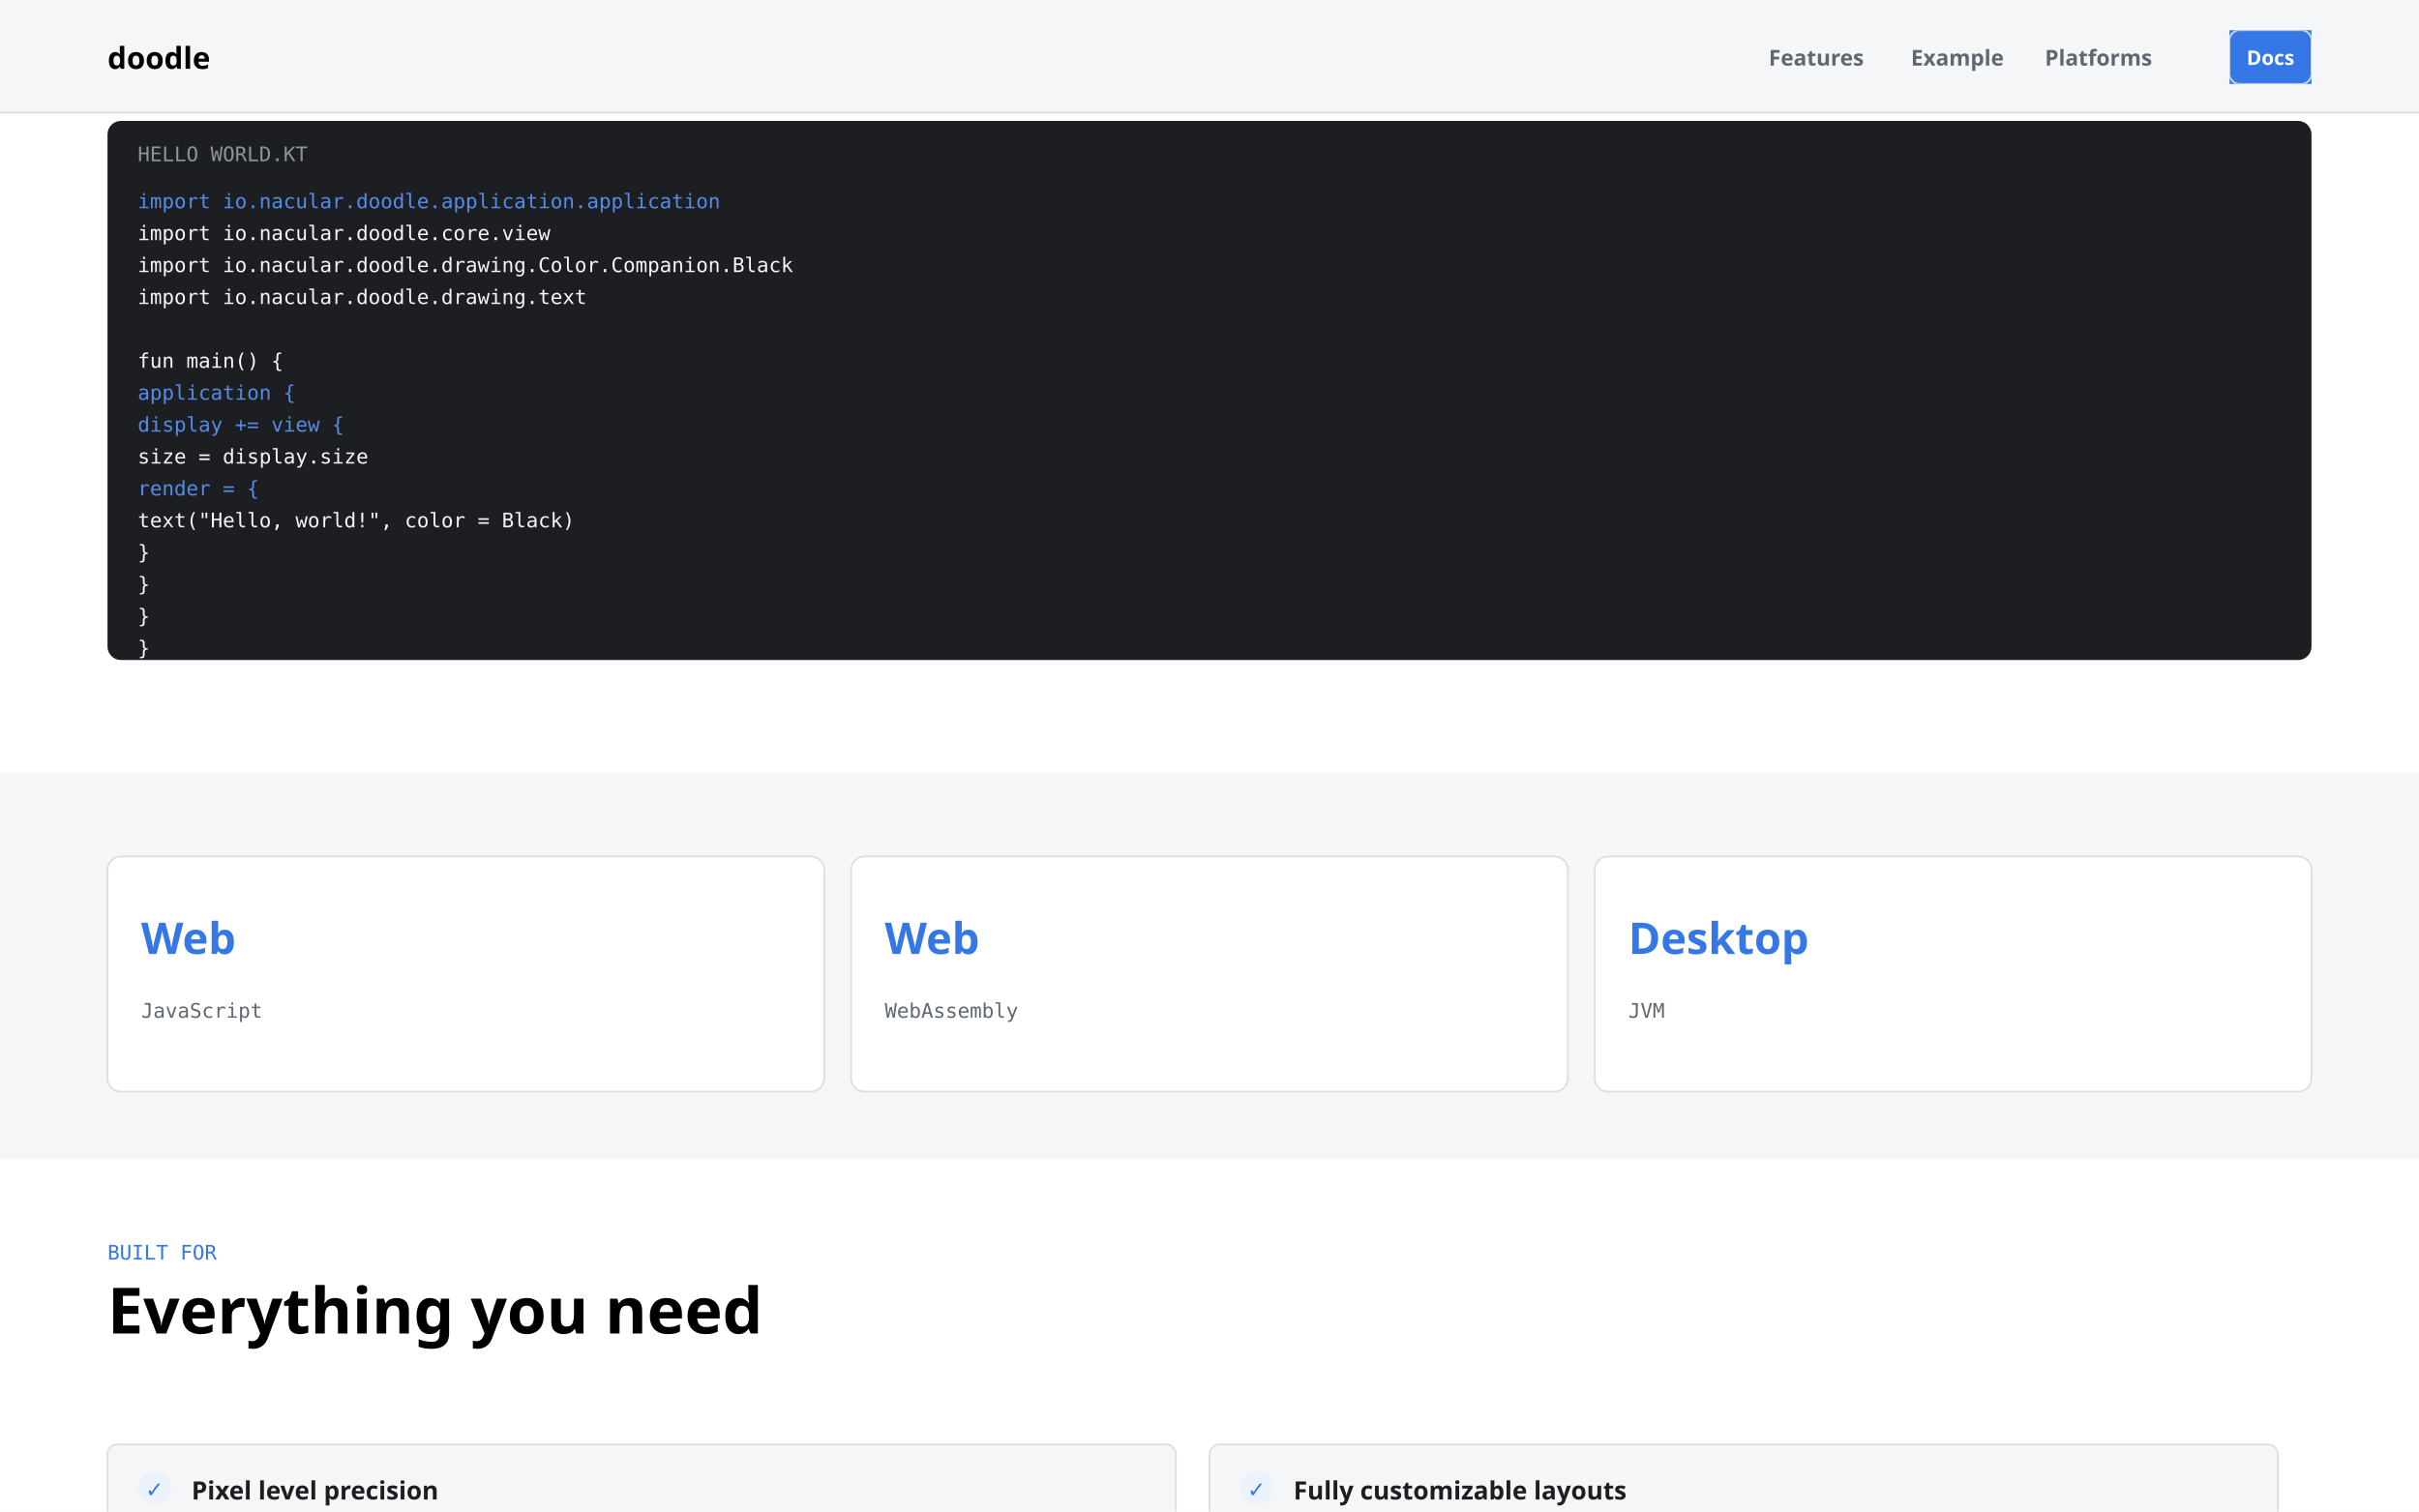
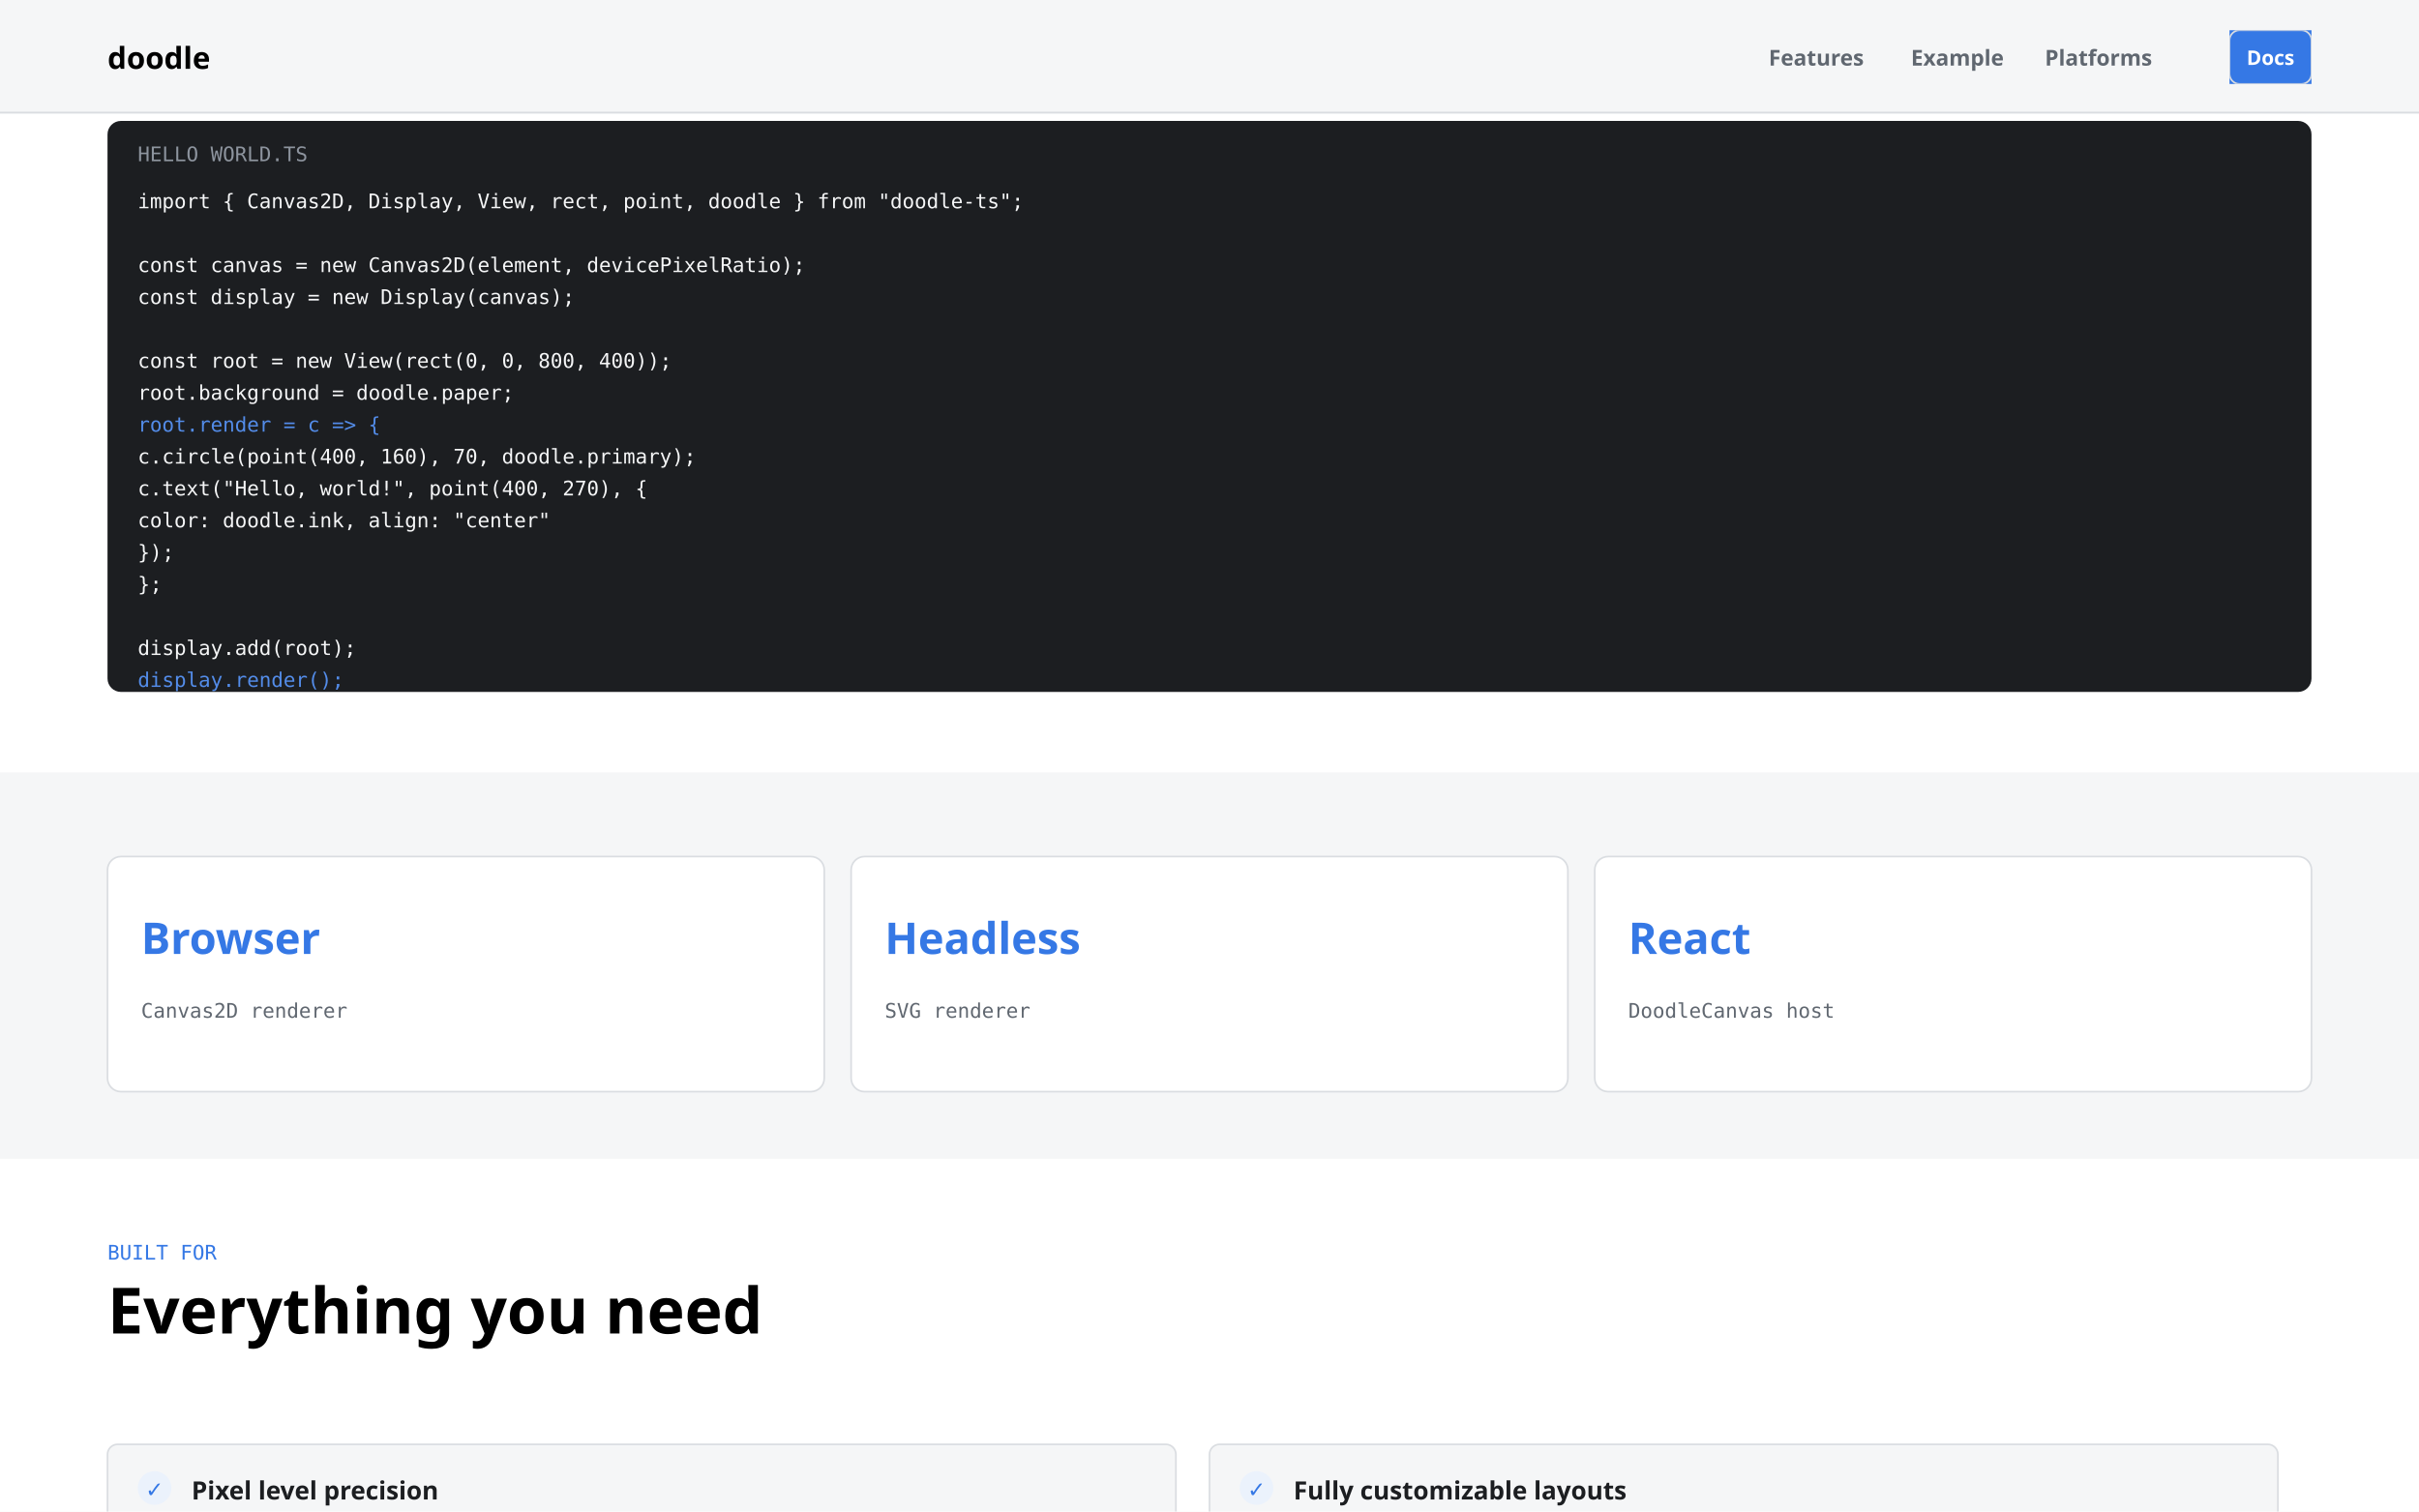
<svg xmlns="http://www.w3.org/2000/svg" width="1440" height="900" viewBox="0 0 1440 900">
  <defs>
    <clipPath id="clip-1">
      <rect x="0" y="0" width="1440" height="900" />
    </clipPath>
    <linearGradient id="grad-2" gradientUnits="userSpaceOnUse" x1="0" y1="0" x2="1440" y2="560">
      <stop offset="0" stop-color="rgba(53, 120, 229, 1)" />
      <stop offset="1" stop-color="rgba(45, 102, 195, 1)" />
    </linearGradient>
    <clipPath id="clip-3">
-       <rect x="64" y="-480" width="149.6" height="46" />
+       <rect x="64" y="-410" width="149.6" height="46" />
    </clipPath>
    <clipPath id="clip-4">
      <rect x="636.8" y="1238" width="166.4" height="46" />
    </clipPath>
    <clipPath id="clip-5">
      <rect x="1327.2" y="18" width="48.8" height="32" />
    </clipPath>
  </defs>
  <g transform="matrix(1 0 0 1 0 0)" opacity="1">
    <rect x="0" y="0" width="1440" height="900" fill="rgba(245, 246, 247, 1)" />
  </g>
  <g clip-path="url(#clip-1)">
    <g transform="matrix(1 0 0 1 0 -900)" opacity="1">
      <rect x="0" y="0" width="1440" height="560" fill="url(#grad-2)" />
    </g>
    <g transform="matrix(1 0 0 1 0 -900)" opacity="1">
      <ellipse cx="1065.6" cy="270" rx="120" ry="66" transform="rotate(0 1065.6 270)" fill="none" stroke="rgba(255, 255, 255, 0.28)" stroke-width="1.2" />
    </g>
    <g transform="matrix(1 0 0 1 0 -900)" opacity="1">
      <circle cx="1185.6" cy="270" r="5" fill="rgba(255, 255, 255, 0.8)" />
    </g>
    <g transform="matrix(1 0 0 1 0 -900)" opacity="1">
      <ellipse cx="1065.6" cy="270" rx="162" ry="89.1" transform="rotate(0 1065.6 270)" fill="none" stroke="rgba(255, 255, 255, 0.28)" stroke-width="1.2" />
    </g>
    <g transform="matrix(1 0 0 1 0 -900)" opacity="1">
      <circle cx="1153.13" cy="344.98" r="5" fill="rgba(255, 255, 255, 0.8)" />
    </g>
    <g transform="matrix(1 0 0 1 0 -900)" opacity="1">
      <ellipse cx="1065.6" cy="270" rx="204" ry="112.2" transform="rotate(0 1065.6 270)" fill="none" stroke="rgba(255, 255, 255, 0.28)" stroke-width="1.2" />
    </g>
    <g transform="matrix(1 0 0 1 0 -900)" opacity="1">
      <circle cx="980.71" cy="372.02" r="5" fill="rgba(255, 255, 255, 0.8)" />
    </g>
    <g transform="matrix(1 0 0 1 0 -900)" opacity="1">
      <ellipse cx="1065.6" cy="270" rx="246" ry="135.3" transform="rotate(0 1065.6 270)" fill="none" stroke="rgba(255, 255, 255, 0.28)" stroke-width="1.2" />
    </g>
    <g transform="matrix(1 0 0 1 0 -900)" opacity="1">
      <circle cx="822.06" cy="289.09" r="5" fill="rgba(255, 255, 255, 0.8)" />
    </g>
    <g transform="matrix(1 0 0 1 0 -900)" opacity="1">
      <circle cx="1065.6" cy="270" r="6" fill="rgba(255, 255, 255, 1)" />
    </g>
    <g transform="matrix(1 0 0 1 0 -900)" opacity="1">
-       <text x="64" y="96" font-family="sans-serif" font-size="20" font-weight="800" font-style="normal" text-anchor="start" dominant-baseline="alphabetic" fill="rgba(255, 255, 255, 1)">doodle</text>
-     </g>
-     <g transform="matrix(1 0 0 1 0 -900)" opacity="1">
-       <text x="64" y="230" font-family="sans-serif" font-size="62" font-weight="800" font-style="normal" text-anchor="start" dominant-baseline="alphabetic" fill="rgba(255, 255, 255, 1)">A pure Kotlin, UI framework</text>
-     </g>
-     <g transform="matrix(1 0 0 1 0 -900)" opacity="1">
-       <text x="64" y="292" font-family="ui-sans-serif, system-ui, -apple-system, sans-serif" font-size="15" font-weight="400" font-style="normal" text-anchor="start" dominant-baseline="alphabetic" fill="rgba(255, 255, 255, 0.92)">Build beautiful, modern apps entirely in Kotlin. Its</text>
-     </g>
-     <g transform="matrix(1 0 0 1 0 -900)" opacity="1">
-       <text x="64" y="316" font-family="ui-sans-serif, system-ui, -apple-system, sans-serif" font-size="15" font-weight="400" font-style="normal" text-anchor="start" dominant-baseline="alphabetic" fill="rgba(255, 255, 255, 0.92)">render model is intuitive yet powerful, making it easy</text>
-     </g>
-     <g transform="matrix(1 0 0 1 0 -900)" opacity="1">
-       <text x="64" y="340" font-family="ui-sans-serif, system-ui, -apple-system, sans-serif" font-size="15" font-weight="400" font-style="normal" text-anchor="start" dominant-baseline="alphabetic" fill="rgba(255, 255, 255, 0.92)">to achieve complex UIs with pixel level precision and</text>
-     </g>
-     <g transform="matrix(1 0 0 1 0 -900)" opacity="1">
-       <text x="64" y="364" font-family="ui-sans-serif, system-ui, -apple-system, sans-serif" font-size="15" font-weight="400" font-style="normal" text-anchor="start" dominant-baseline="alphabetic" fill="rgba(255, 255, 255, 0.92)">layouts.</text>
+       <text x="64" y="96" font-family="sans-serif" font-size="20" font-weight="800" font-style="normal" text-anchor="start" dominant-baseline="alphabetic" fill="rgba(255, 255, 255, 1)">doodle·ts</text>
+     </g>
+     <g transform="matrix(1 0 0 1 0 -900)" opacity="1">
+       <text x="64" y="210" font-family="sans-serif" font-size="60" font-weight="800" font-style="normal" text-anchor="start" dominant-baseline="alphabetic" fill="rgba(255, 255, 255, 1)">A native TypeScript</text>
+     </g>
+     <g transform="matrix(1 0 0 1 0 -900)" opacity="1">
+       <text x="64" y="271.2" font-family="sans-serif" font-size="60" font-weight="800" font-style="normal" text-anchor="start" dominant-baseline="alphabetic" fill="rgba(255, 255, 255, 1)">UI framework</text>
+     </g>
+     <g transform="matrix(1 0 0 1 0 -900)" opacity="1">
+       <text x="64" y="360" font-family="ui-sans-serif, system-ui, -apple-system, sans-serif" font-size="15" font-weight="400" font-style="normal" text-anchor="start" dominant-baseline="alphabetic" fill="rgba(255, 255, 255, 0.92)">Build beautiful, modern apps entirely in TypeScript. Its</text>
+     </g>
+     <g transform="matrix(1 0 0 1 0 -900)" opacity="1">
+       <text x="64" y="384" font-family="ui-sans-serif, system-ui, -apple-system, sans-serif" font-size="15" font-weight="400" font-style="normal" text-anchor="start" dominant-baseline="alphabetic" fill="rgba(255, 255, 255, 0.92)">render model is intuitive yet powerful, making it easy</text>
+     </g>
+     <g transform="matrix(1 0 0 1 0 -900)" opacity="1">
+       <text x="64" y="408" font-family="ui-sans-serif, system-ui, -apple-system, sans-serif" font-size="15" font-weight="400" font-style="normal" text-anchor="start" dominant-baseline="alphabetic" fill="rgba(255, 255, 255, 0.92)">to achieve complex UIs with pixel level precision and</text>
+     </g>
+     <g transform="matrix(1 0 0 1 0 -900)" opacity="1">
+       <text x="64" y="432" font-family="ui-sans-serif, system-ui, -apple-system, sans-serif" font-size="15" font-weight="400" font-style="normal" text-anchor="start" dominant-baseline="alphabetic" fill="rgba(255, 255, 255, 0.92)">layouts.</text>
    </g>
    <g clip-path="url(#clip-3)">
-       <g transform="matrix(1 0 0 1 64 -480)" opacity="1">
+       <g transform="matrix(1 0 0 1 64 -410)" opacity="1">
        <rect x="0" y="0" width="149.6" height="46" fill="rgba(255, 255, 255, 1)" />
      </g>
-       <g transform="matrix(1 0 0 1 64 -480)" opacity="1">
+       <g transform="matrix(1 0 0 1 64 -410)" opacity="1">
        <rect x="0" y="0" width="149.6" height="46" rx="6" fill="rgba(255, 255, 255, 1)" stroke="rgba(218, 221, 225, 1)" stroke-width="1" />
      </g>
-       <g transform="matrix(1 0 0 1 80 -464)" opacity="1">
+       <g transform="matrix(1 0 0 1 80 -394)" opacity="1">
        <text x="58.8" y="7" font-family="sans-serif" font-size="14" font-weight="700" font-style="normal" text-anchor="middle" dominant-baseline="central" fill="rgba(53, 120, 229, 1)">Start Creating</text>
      </g>
    </g>
    <g transform="matrix(1 0 0 1 0 -340)" opacity="1">
      <rect x="0" y="0" width="1440" height="280" fill="rgba(245, 246, 247, 1)" />
    </g>
    <g transform="matrix(1 0 0 1 0 -340)" opacity="1">
      <rect x="64" y="56" width="421.33" height="190" rx="8" fill="rgba(255, 255, 255, 1)" stroke="rgba(218, 221, 225, 1)" stroke-width="1" />
    </g>
    <g transform="matrix(1 0 0 1 0 -340)" opacity="1">
      <rect x="84" y="78" width="28" height="3" rx="2" fill="rgba(53, 120, 229, 1)" />
    </g>
    <g transform="matrix(1 0 0 1 0 -340)" opacity="1">
      <text x="84" y="122" font-family="sans-serif" font-size="21" font-weight="700" font-style="normal" text-anchor="start" dominant-baseline="alphabetic" fill="rgba(0, 0, 0, 1)">One Language</text>
    </g>
    <g transform="matrix(1 0 0 1 0 -340)" opacity="1">
-       <text x="84" y="154" font-family="ui-sans-serif, system-ui, -apple-system, sans-serif" font-size="14" font-weight="400" font-style="normal" text-anchor="start" dominant-baseline="alphabetic" fill="rgba(96, 103, 112, 1)">Write your app once, entirely in Kotlin and</text>
+       <text x="84" y="154" font-family="ui-sans-serif, system-ui, -apple-system, sans-serif" font-size="14" font-weight="400" font-style="normal" text-anchor="start" dominant-baseline="alphabetic" fill="rgba(96, 103, 112, 1)">Write your app once, entirely in TypeScript and</text>
    </g>
    <g transform="matrix(1 0 0 1 0 -340)" opacity="1">
      <text x="84" y="176" font-family="ui-sans-serif, system-ui, -apple-system, sans-serif" font-size="14" font-weight="400" font-style="normal" text-anchor="start" dominant-baseline="alphabetic" fill="rgba(96, 103, 112, 1)">forget about the underlying platform.</text>
    </g>
    <g transform="matrix(1 0 0 1 0 -340)" opacity="1">
      <rect x="509.33" y="56" width="421.33" height="190" rx="8" fill="rgba(255, 255, 255, 1)" stroke="rgba(218, 221, 225, 1)" stroke-width="1" />
    </g>
    <g transform="matrix(1 0 0 1 0 -340)" opacity="1">
      <rect x="529.33" y="78" width="28" height="3" rx="2" fill="rgba(53, 120, 229, 1)" />
    </g>
    <g transform="matrix(1 0 0 1 0 -340)" opacity="1">
-       <text x="529.33" y="122" font-family="sans-serif" font-size="21" font-weight="700" font-style="normal" text-anchor="start" dominant-baseline="alphabetic" fill="rgba(0, 0, 0, 1)">Many Platforms</text>
-     </g>
-     <g transform="matrix(1 0 0 1 0 -340)" opacity="1">
-       <text x="529.33" y="154" font-family="ui-sans-serif, system-ui, -apple-system, sans-serif" font-size="14" font-weight="400" font-style="normal" text-anchor="start" dominant-baseline="alphabetic" fill="rgba(96, 103, 112, 1)">Deploy the same app to the Web (via JavaScript or</text>
-     </g>
-     <g transform="matrix(1 0 0 1 0 -340)" opacity="1">
-       <text x="529.33" y="176" font-family="ui-sans-serif, system-ui, -apple-system, sans-serif" font-size="14" font-weight="400" font-style="normal" text-anchor="start" dominant-baseline="alphabetic" fill="rgba(96, 103, 112, 1)">WASM) or Desktop (via the JVM).</text>
+       <text x="529.33" y="122" font-family="sans-serif" font-size="21" font-weight="700" font-style="normal" text-anchor="start" dominant-baseline="alphabetic" fill="rgba(0, 0, 0, 1)">Web First</text>
+     </g>
+     <g transform="matrix(1 0 0 1 0 -340)" opacity="1">
+       <text x="529.33" y="154" font-family="ui-sans-serif, system-ui, -apple-system, sans-serif" font-size="14" font-weight="400" font-style="normal" text-anchor="start" dominant-baseline="alphabetic" fill="rgba(96, 103, 112, 1)">Render to a browser canvas with no DOM</text>
+     </g>
+     <g transform="matrix(1 0 0 1 0 -340)" opacity="1">
+       <text x="529.33" y="176" font-family="ui-sans-serif, system-ui, -apple-system, sans-serif" font-size="14" font-weight="400" font-style="normal" text-anchor="start" dominant-baseline="alphabetic" fill="rgba(96, 103, 112, 1)">dependency. The same scene graph renders to SVG</text>
+     </g>
+     <g transform="matrix(1 0 0 1 0 -340)" opacity="1">
+       <text x="529.33" y="198" font-family="ui-sans-serif, system-ui, -apple-system, sans-serif" font-size="14" font-weight="400" font-style="normal" text-anchor="start" dominant-baseline="alphabetic" fill="rgba(96, 103, 112, 1)">in headless tests.</text>
    </g>
    <g transform="matrix(1 0 0 1 0 -340)" opacity="1">
      <rect x="954.67" y="56" width="421.33" height="190" rx="8" fill="rgba(255, 255, 255, 1)" stroke="rgba(218, 221, 225, 1)" stroke-width="1" />
    </g>
    <g transform="matrix(1 0 0 1 0 -340)" opacity="1">
      <rect x="974.67" y="78" width="28" height="3" rx="2" fill="rgba(53, 120, 229, 1)" />
    </g>
    <g transform="matrix(1 0 0 1 0 -340)" opacity="1">
      <text x="974.67" y="122" font-family="sans-serif" font-size="21" font-weight="700" font-style="normal" text-anchor="start" dominant-baseline="alphabetic" fill="rgba(0, 0, 0, 1)">Your Creativity</text>
    </g>
    <g transform="matrix(1 0 0 1 0 -340)" opacity="1">
      <text x="974.67" y="154" font-family="ui-sans-serif, system-ui, -apple-system, sans-serif" font-size="14" font-weight="400" font-style="normal" text-anchor="start" dominant-baseline="alphabetic" fill="rgba(96, 103, 112, 1)">Build beautiful, modern apps with pixel perfect</text>
    </g>
    <g transform="matrix(1 0 0 1 0 -340)" opacity="1">
      <text x="974.67" y="176" font-family="ui-sans-serif, system-ui, -apple-system, sans-serif" font-size="14" font-weight="400" font-style="normal" text-anchor="start" dominant-baseline="alphabetic" fill="rgba(96, 103, 112, 1)">UIs, fully customizable layouts and simple user</text>
    </g>
    <g transform="matrix(1 0 0 1 0 -340)" opacity="1">
      <text x="974.67" y="198" font-family="ui-sans-serif, system-ui, -apple-system, sans-serif" font-size="14" font-weight="400" font-style="normal" text-anchor="start" dominant-baseline="alphabetic" fill="rgba(96, 103, 112, 1)">input.</text>
    </g>
    <g transform="matrix(1 0 0 1 0 -60)" opacity="1">
      <rect x="0" y="0" width="1440" height="520" fill="rgba(255, 255, 255, 1)" />
    </g>
    <g transform="matrix(1 0 0 1 0 -60)" opacity="1">
      <text x="64" y="60" font-family="ui-monospace, SFMono-Regular, Menlo, monospace" font-size="12" font-weight="400" font-style="normal" text-anchor="start" dominant-baseline="alphabetic" fill="rgba(53, 120, 229, 1)">HELLO WORLD</text>
    </g>
    <g transform="matrix(1 0 0 1 0 -60)" opacity="1">
      <text x="64" y="100" font-family="sans-serif" font-size="34" font-weight="800" font-style="normal" text-anchor="start" dominant-baseline="alphabetic" fill="rgba(0, 0, 0, 1)">Start creating in a few lines</text>
    </g>
    <g transform="matrix(1 0 0 1 0 -60)" opacity="1">
-       <rect x="64" y="132" width="1312" height="321" rx="8" fill="rgba(28, 30, 33, 1)" />
-     </g>
-     <g transform="matrix(1 0 0 1 0 -60)" opacity="1">
-       <text x="82" y="156" font-family="ui-monospace, SFMono-Regular, Menlo, monospace" font-size="12" font-weight="400" font-style="normal" text-anchor="start" dominant-baseline="alphabetic" fill="rgba(141, 148, 158, 1)">HELLO WORLD.KT</text>
-     </g>
-     <g transform="matrix(1 0 0 1 0 -60)" opacity="1">
-       <text x="82" y="184" font-family="ui-monospace, SFMono-Regular, Menlo, monospace" font-size="12" font-weight="400" font-style="normal" text-anchor="start" dominant-baseline="alphabetic" fill="rgba(83, 140, 233, 1)">import io.nacular.doodle.application.application</text>
-     </g>
-     <g transform="matrix(1 0 0 1 0 -60)" opacity="1">
-       <text x="82" y="203" font-family="ui-monospace, SFMono-Regular, Menlo, monospace" font-size="12" font-weight="400" font-style="normal" text-anchor="start" dominant-baseline="alphabetic" fill="rgba(245, 246, 247, 1)">import io.nacular.doodle.core.view</text>
-     </g>
-     <g transform="matrix(1 0 0 1 0 -60)" opacity="1">
-       <text x="82" y="222" font-family="ui-monospace, SFMono-Regular, Menlo, monospace" font-size="12" font-weight="400" font-style="normal" text-anchor="start" dominant-baseline="alphabetic" fill="rgba(245, 246, 247, 1)">import io.nacular.doodle.drawing.Color.Companion.Black</text>
-     </g>
-     <g transform="matrix(1 0 0 1 0 -60)" opacity="1">
-       <text x="82" y="241" font-family="ui-monospace, SFMono-Regular, Menlo, monospace" font-size="12" font-weight="400" font-style="normal" text-anchor="start" dominant-baseline="alphabetic" fill="rgba(245, 246, 247, 1)">import io.nacular.doodle.drawing.text</text>
+       <rect x="64" y="132" width="1312" height="340" rx="8" fill="rgba(28, 30, 33, 1)" />
+     </g>
+     <g transform="matrix(1 0 0 1 0 -60)" opacity="1">
+       <text x="82" y="156" font-family="ui-monospace, SFMono-Regular, Menlo, monospace" font-size="12" font-weight="400" font-style="normal" text-anchor="start" dominant-baseline="alphabetic" fill="rgba(141, 148, 158, 1)">HELLO WORLD.TS</text>
+     </g>
+     <g transform="matrix(1 0 0 1 0 -60)" opacity="1">
+       <text x="82" y="184" font-family="ui-monospace, SFMono-Regular, Menlo, monospace" font-size="12" font-weight="400" font-style="normal" text-anchor="start" dominant-baseline="alphabetic" fill="rgba(245, 246, 247, 1)">import { Canvas2D, Display, View, rect, point, doodle } from "doodle-ts";</text>
+     </g>
+     <g transform="matrix(1 0 0 1 0 -60)" opacity="1">
+       <text x="82" y="203" font-family="ui-monospace, SFMono-Regular, Menlo, monospace" font-size="12" font-weight="400" font-style="normal" text-anchor="start" dominant-baseline="alphabetic" fill="rgba(245, 246, 247, 1)" />
+     </g>
+     <g transform="matrix(1 0 0 1 0 -60)" opacity="1">
+       <text x="82" y="222" font-family="ui-monospace, SFMono-Regular, Menlo, monospace" font-size="12" font-weight="400" font-style="normal" text-anchor="start" dominant-baseline="alphabetic" fill="rgba(245, 246, 247, 1)">const canvas = new Canvas2D(element, devicePixelRatio);</text>
+     </g>
+     <g transform="matrix(1 0 0 1 0 -60)" opacity="1">
+       <text x="82" y="241" font-family="ui-monospace, SFMono-Regular, Menlo, monospace" font-size="12" font-weight="400" font-style="normal" text-anchor="start" dominant-baseline="alphabetic" fill="rgba(245, 246, 247, 1)">const display = new Display(canvas);</text>
    </g>
    <g transform="matrix(1 0 0 1 0 -60)" opacity="1">
      <text x="82" y="260" font-family="ui-monospace, SFMono-Regular, Menlo, monospace" font-size="12" font-weight="400" font-style="normal" text-anchor="start" dominant-baseline="alphabetic" fill="rgba(245, 246, 247, 1)" />
    </g>
    <g transform="matrix(1 0 0 1 0 -60)" opacity="1">
-       <text x="82" y="279" font-family="ui-monospace, SFMono-Regular, Menlo, monospace" font-size="12" font-weight="400" font-style="normal" text-anchor="start" dominant-baseline="alphabetic" fill="rgba(245, 246, 247, 1)">fun main() {</text>
-     </g>
-     <g transform="matrix(1 0 0 1 0 -60)" opacity="1">
-       <text x="82" y="298" font-family="ui-monospace, SFMono-Regular, Menlo, monospace" font-size="12" font-weight="400" font-style="normal" text-anchor="start" dominant-baseline="alphabetic" fill="rgba(83, 140, 233, 1)">    application {</text>
-     </g>
-     <g transform="matrix(1 0 0 1 0 -60)" opacity="1">
-       <text x="82" y="317" font-family="ui-monospace, SFMono-Regular, Menlo, monospace" font-size="12" font-weight="400" font-style="normal" text-anchor="start" dominant-baseline="alphabetic" fill="rgba(83, 140, 233, 1)">        display += view {</text>
-     </g>
-     <g transform="matrix(1 0 0 1 0 -60)" opacity="1">
-       <text x="82" y="336" font-family="ui-monospace, SFMono-Regular, Menlo, monospace" font-size="12" font-weight="400" font-style="normal" text-anchor="start" dominant-baseline="alphabetic" fill="rgba(245, 246, 247, 1)">            size   = display.size</text>
-     </g>
-     <g transform="matrix(1 0 0 1 0 -60)" opacity="1">
-       <text x="82" y="355" font-family="ui-monospace, SFMono-Regular, Menlo, monospace" font-size="12" font-weight="400" font-style="normal" text-anchor="start" dominant-baseline="alphabetic" fill="rgba(83, 140, 233, 1)">            render = {</text>
-     </g>
-     <g transform="matrix(1 0 0 1 0 -60)" opacity="1">
-       <text x="82" y="374" font-family="ui-monospace, SFMono-Regular, Menlo, monospace" font-size="12" font-weight="400" font-style="normal" text-anchor="start" dominant-baseline="alphabetic" fill="rgba(245, 246, 247, 1)">                text("Hello, world!", color = Black)</text>
-     </g>
-     <g transform="matrix(1 0 0 1 0 -60)" opacity="1">
-       <text x="82" y="393" font-family="ui-monospace, SFMono-Regular, Menlo, monospace" font-size="12" font-weight="400" font-style="normal" text-anchor="start" dominant-baseline="alphabetic" fill="rgba(245, 246, 247, 1)">            }</text>
-     </g>
-     <g transform="matrix(1 0 0 1 0 -60)" opacity="1">
-       <text x="82" y="412" font-family="ui-monospace, SFMono-Regular, Menlo, monospace" font-size="12" font-weight="400" font-style="normal" text-anchor="start" dominant-baseline="alphabetic" fill="rgba(245, 246, 247, 1)">        }</text>
-     </g>
-     <g transform="matrix(1 0 0 1 0 -60)" opacity="1">
-       <text x="82" y="431" font-family="ui-monospace, SFMono-Regular, Menlo, monospace" font-size="12" font-weight="400" font-style="normal" text-anchor="start" dominant-baseline="alphabetic" fill="rgba(245, 246, 247, 1)">    }</text>
-     </g>
-     <g transform="matrix(1 0 0 1 0 -60)" opacity="1">
-       <text x="82" y="450" font-family="ui-monospace, SFMono-Regular, Menlo, monospace" font-size="12" font-weight="400" font-style="normal" text-anchor="start" dominant-baseline="alphabetic" fill="rgba(245, 246, 247, 1)">}</text>
+       <text x="82" y="279" font-family="ui-monospace, SFMono-Regular, Menlo, monospace" font-size="12" font-weight="400" font-style="normal" text-anchor="start" dominant-baseline="alphabetic" fill="rgba(245, 246, 247, 1)">const root = new View(rect(0, 0, 800, 400));</text>
+     </g>
+     <g transform="matrix(1 0 0 1 0 -60)" opacity="1">
+       <text x="82" y="298" font-family="ui-monospace, SFMono-Regular, Menlo, monospace" font-size="12" font-weight="400" font-style="normal" text-anchor="start" dominant-baseline="alphabetic" fill="rgba(245, 246, 247, 1)">root.background = doodle.paper;</text>
+     </g>
+     <g transform="matrix(1 0 0 1 0 -60)" opacity="1">
+       <text x="82" y="317" font-family="ui-monospace, SFMono-Regular, Menlo, monospace" font-size="12" font-weight="400" font-style="normal" text-anchor="start" dominant-baseline="alphabetic" fill="rgba(83, 140, 233, 1)">root.render = c =&gt; {</text>
+     </g>
+     <g transform="matrix(1 0 0 1 0 -60)" opacity="1">
+       <text x="82" y="336" font-family="ui-monospace, SFMono-Regular, Menlo, monospace" font-size="12" font-weight="400" font-style="normal" text-anchor="start" dominant-baseline="alphabetic" fill="rgba(245, 246, 247, 1)">  c.circle(point(400, 160), 70, doodle.primary);</text>
+     </g>
+     <g transform="matrix(1 0 0 1 0 -60)" opacity="1">
+       <text x="82" y="355" font-family="ui-monospace, SFMono-Regular, Menlo, monospace" font-size="12" font-weight="400" font-style="normal" text-anchor="start" dominant-baseline="alphabetic" fill="rgba(245, 246, 247, 1)">  c.text("Hello, world!", point(400, 270), {</text>
+     </g>
+     <g transform="matrix(1 0 0 1 0 -60)" opacity="1">
+       <text x="82" y="374" font-family="ui-monospace, SFMono-Regular, Menlo, monospace" font-size="12" font-weight="400" font-style="normal" text-anchor="start" dominant-baseline="alphabetic" fill="rgba(245, 246, 247, 1)">    color: doodle.ink, align: "center"</text>
+     </g>
+     <g transform="matrix(1 0 0 1 0 -60)" opacity="1">
+       <text x="82" y="393" font-family="ui-monospace, SFMono-Regular, Menlo, monospace" font-size="12" font-weight="400" font-style="normal" text-anchor="start" dominant-baseline="alphabetic" fill="rgba(245, 246, 247, 1)">  });</text>
+     </g>
+     <g transform="matrix(1 0 0 1 0 -60)" opacity="1">
+       <text x="82" y="412" font-family="ui-monospace, SFMono-Regular, Menlo, monospace" font-size="12" font-weight="400" font-style="normal" text-anchor="start" dominant-baseline="alphabetic" fill="rgba(245, 246, 247, 1)">};</text>
+     </g>
+     <g transform="matrix(1 0 0 1 0 -60)" opacity="1">
+       <text x="82" y="431" font-family="ui-monospace, SFMono-Regular, Menlo, monospace" font-size="12" font-weight="400" font-style="normal" text-anchor="start" dominant-baseline="alphabetic" fill="rgba(245, 246, 247, 1)" />
+     </g>
+     <g transform="matrix(1 0 0 1 0 -60)" opacity="1">
+       <text x="82" y="450" font-family="ui-monospace, SFMono-Regular, Menlo, monospace" font-size="12" font-weight="400" font-style="normal" text-anchor="start" dominant-baseline="alphabetic" fill="rgba(245, 246, 247, 1)">display.add(root);</text>
+     </g>
+     <g transform="matrix(1 0 0 1 0 -60)" opacity="1">
+       <text x="82" y="469" font-family="ui-monospace, SFMono-Regular, Menlo, monospace" font-size="12" font-weight="400" font-style="normal" text-anchor="start" dominant-baseline="alphabetic" fill="rgba(83, 140, 233, 1)">display.render();</text>
    </g>
    <g transform="matrix(1 0 0 1 0 460)" opacity="1">
      <rect x="0" y="0" width="1440" height="230" fill="rgba(245, 246, 247, 1)" />
    </g>
    <g transform="matrix(1 0 0 1 0 460)" opacity="1">
      <rect x="64" y="50" width="426.67" height="140" rx="8" fill="rgba(255, 255, 255, 1)" stroke="rgba(218, 221, 225, 1)" stroke-width="1" />
    </g>
    <g transform="matrix(1 0 0 1 0 460)" opacity="1">
-       <text x="84" y="108" font-family="sans-serif" font-size="26" font-weight="800" font-style="normal" text-anchor="start" dominant-baseline="alphabetic" fill="rgba(53, 120, 229, 1)">Web</text>
-     </g>
-     <g transform="matrix(1 0 0 1 0 460)" opacity="1">
-       <text x="84" y="146" font-family="ui-monospace, SFMono-Regular, Menlo, monospace" font-size="12" font-weight="400" font-style="normal" text-anchor="start" dominant-baseline="alphabetic" fill="rgba(96, 103, 112, 1)">JavaScript</text>
+       <text x="84" y="108" font-family="sans-serif" font-size="26" font-weight="800" font-style="normal" text-anchor="start" dominant-baseline="alphabetic" fill="rgba(53, 120, 229, 1)">Browser</text>
+     </g>
+     <g transform="matrix(1 0 0 1 0 460)" opacity="1">
+       <text x="84" y="146" font-family="ui-monospace, SFMono-Regular, Menlo, monospace" font-size="12" font-weight="400" font-style="normal" text-anchor="start" dominant-baseline="alphabetic" fill="rgba(96, 103, 112, 1)">Canvas2D renderer</text>
    </g>
    <g transform="matrix(1 0 0 1 0 460)" opacity="1">
      <rect x="506.67" y="50" width="426.67" height="140" rx="8" fill="rgba(255, 255, 255, 1)" stroke="rgba(218, 221, 225, 1)" stroke-width="1" />
    </g>
    <g transform="matrix(1 0 0 1 0 460)" opacity="1">
-       <text x="526.67" y="108" font-family="sans-serif" font-size="26" font-weight="800" font-style="normal" text-anchor="start" dominant-baseline="alphabetic" fill="rgba(53, 120, 229, 1)">Web</text>
-     </g>
-     <g transform="matrix(1 0 0 1 0 460)" opacity="1">
-       <text x="526.67" y="146" font-family="ui-monospace, SFMono-Regular, Menlo, monospace" font-size="12" font-weight="400" font-style="normal" text-anchor="start" dominant-baseline="alphabetic" fill="rgba(96, 103, 112, 1)">WebAssembly</text>
+       <text x="526.67" y="108" font-family="sans-serif" font-size="26" font-weight="800" font-style="normal" text-anchor="start" dominant-baseline="alphabetic" fill="rgba(53, 120, 229, 1)">Headless</text>
+     </g>
+     <g transform="matrix(1 0 0 1 0 460)" opacity="1">
+       <text x="526.67" y="146" font-family="ui-monospace, SFMono-Regular, Menlo, monospace" font-size="12" font-weight="400" font-style="normal" text-anchor="start" dominant-baseline="alphabetic" fill="rgba(96, 103, 112, 1)">SVG renderer</text>
    </g>
    <g transform="matrix(1 0 0 1 0 460)" opacity="1">
      <rect x="949.33" y="50" width="426.67" height="140" rx="8" fill="rgba(255, 255, 255, 1)" stroke="rgba(218, 221, 225, 1)" stroke-width="1" />
    </g>
    <g transform="matrix(1 0 0 1 0 460)" opacity="1">
-       <text x="969.33" y="108" font-family="sans-serif" font-size="26" font-weight="800" font-style="normal" text-anchor="start" dominant-baseline="alphabetic" fill="rgba(53, 120, 229, 1)">Desktop</text>
-     </g>
-     <g transform="matrix(1 0 0 1 0 460)" opacity="1">
-       <text x="969.33" y="146" font-family="ui-monospace, SFMono-Regular, Menlo, monospace" font-size="12" font-weight="400" font-style="normal" text-anchor="start" dominant-baseline="alphabetic" fill="rgba(96, 103, 112, 1)">JVM</text>
+       <text x="969.33" y="108" font-family="sans-serif" font-size="26" font-weight="800" font-style="normal" text-anchor="start" dominant-baseline="alphabetic" fill="rgba(53, 120, 229, 1)">React</text>
+     </g>
+     <g transform="matrix(1 0 0 1 0 460)" opacity="1">
+       <text x="969.33" y="146" font-family="ui-monospace, SFMono-Regular, Menlo, monospace" font-size="12" font-weight="400" font-style="normal" text-anchor="start" dominant-baseline="alphabetic" fill="rgba(96, 103, 112, 1)">DoodleCanvas host</text>
    </g>
    <g transform="matrix(1 0 0 1 0 690)" opacity="1">
      <rect x="0" y="0" width="1440" height="420" fill="rgba(255, 255, 255, 1)" />
    </g>
    <g transform="matrix(1 0 0 1 0 690)" opacity="1">
      <text x="64" y="60" font-family="ui-monospace, SFMono-Regular, Menlo, monospace" font-size="12" font-weight="400" font-style="normal" text-anchor="start" dominant-baseline="alphabetic" fill="rgba(53, 120, 229, 1)">BUILT FOR</text>
    </g>
    <g transform="matrix(1 0 0 1 0 690)" opacity="1">
      <text x="64" y="104" font-family="sans-serif" font-size="38" font-weight="800" font-style="normal" text-anchor="start" dominant-baseline="alphabetic" fill="rgba(0, 0, 0, 1)">Everything you need</text>
    </g>
    <g transform="matrix(1 0 0 1 0 690)" opacity="1">
      <rect x="64" y="170" width="636" height="52" rx="6" fill="rgba(245, 246, 247, 1)" stroke="rgba(218, 221, 225, 1)" stroke-width="1" />
    </g>
    <g transform="matrix(1 0 0 1 0 690)" opacity="1">
      <circle cx="92" cy="196" r="10" fill="rgba(235, 242, 252, 1)" />
    </g>
    <g transform="matrix(1 0 0 1 0 690)" opacity="1">
      <text x="92" y="197" font-family="sans-serif" font-size="13" font-weight="700" font-style="normal" text-anchor="middle" dominant-baseline="central" fill="rgba(53, 120, 229, 1)">✓</text>
    </g>
    <g transform="matrix(1 0 0 1 0 690)" opacity="1">
      <text x="114" y="197" font-family="sans-serif" font-size="15" font-weight="600" font-style="normal" text-anchor="start" dominant-baseline="central" fill="rgba(28, 30, 33, 1)">Pixel level precision</text>
    </g>
    <g transform="matrix(1 0 0 1 0 690)" opacity="1">
      <rect x="720" y="170" width="636" height="52" rx="6" fill="rgba(245, 246, 247, 1)" stroke="rgba(218, 221, 225, 1)" stroke-width="1" />
    </g>
    <g transform="matrix(1 0 0 1 0 690)" opacity="1">
      <circle cx="748" cy="196" r="10" fill="rgba(235, 242, 252, 1)" />
    </g>
    <g transform="matrix(1 0 0 1 0 690)" opacity="1">
      <text x="748" y="197" font-family="sans-serif" font-size="13" font-weight="700" font-style="normal" text-anchor="middle" dominant-baseline="central" fill="rgba(53, 120, 229, 1)">✓</text>
    </g>
    <g transform="matrix(1 0 0 1 0 690)" opacity="1">
      <text x="770" y="197" font-family="sans-serif" font-size="15" font-weight="600" font-style="normal" text-anchor="start" dominant-baseline="central" fill="rgba(28, 30, 33, 1)">Fully customizable layouts</text>
    </g>
    <g transform="matrix(1 0 0 1 0 690)" opacity="1">
      <rect x="64" y="236" width="636" height="52" rx="6" fill="rgba(245, 246, 247, 1)" stroke="rgba(218, 221, 225, 1)" stroke-width="1" />
    </g>
    <g transform="matrix(1 0 0 1 0 690)" opacity="1">
      <circle cx="92" cy="262" r="10" fill="rgba(235, 242, 252, 1)" />
    </g>
    <g transform="matrix(1 0 0 1 0 690)" opacity="1">
      <text x="92" y="263" font-family="sans-serif" font-size="13" font-weight="700" font-style="normal" text-anchor="middle" dominant-baseline="central" fill="rgba(53, 120, 229, 1)">✓</text>
    </g>
    <g transform="matrix(1 0 0 1 0 690)" opacity="1">
      <text x="114" y="263" font-family="sans-serif" font-size="15" font-weight="600" font-style="normal" text-anchor="start" dominant-baseline="central" fill="rgba(28, 30, 33, 1)">Simple user input</text>
    </g>
    <g transform="matrix(1 0 0 1 0 690)" opacity="1">
      <rect x="720" y="236" width="636" height="52" rx="6" fill="rgba(245, 246, 247, 1)" stroke="rgba(218, 221, 225, 1)" stroke-width="1" />
    </g>
    <g transform="matrix(1 0 0 1 0 690)" opacity="1">
      <circle cx="748" cy="262" r="10" fill="rgba(235, 242, 252, 1)" />
    </g>
    <g transform="matrix(1 0 0 1 0 690)" opacity="1">
      <text x="748" y="263" font-family="sans-serif" font-size="13" font-weight="700" font-style="normal" text-anchor="middle" dominant-baseline="central" fill="rgba(53, 120, 229, 1)">✓</text>
    </g>
    <g transform="matrix(1 0 0 1 0 690)" opacity="1">
      <text x="770" y="263" font-family="sans-serif" font-size="15" font-weight="600" font-style="normal" text-anchor="start" dominant-baseline="central" fill="rgba(28, 30, 33, 1)">Drag and drop</text>
    </g>
    <g transform="matrix(1 0 0 1 0 690)" opacity="1">
      <rect x="64" y="302" width="636" height="52" rx="6" fill="rgba(245, 246, 247, 1)" stroke="rgba(218, 221, 225, 1)" stroke-width="1" />
    </g>
    <g transform="matrix(1 0 0 1 0 690)" opacity="1">
      <circle cx="92" cy="328" r="10" fill="rgba(235, 242, 252, 1)" />
    </g>
    <g transform="matrix(1 0 0 1 0 690)" opacity="1">
      <text x="92" y="329" font-family="sans-serif" font-size="13" font-weight="700" font-style="normal" text-anchor="middle" dominant-baseline="central" fill="rgba(53, 120, 229, 1)">✓</text>
    </g>
    <g transform="matrix(1 0 0 1 0 690)" opacity="1">
      <text x="114" y="329" font-family="sans-serif" font-size="15" font-weight="600" font-style="normal" text-anchor="start" dominant-baseline="central" fill="rgba(28, 30, 33, 1)">Powerful animation</text>
    </g>
    <g transform="matrix(1 0 0 1 0 690)" opacity="1">
      <rect x="720" y="302" width="636" height="52" rx="6" fill="rgba(245, 246, 247, 1)" stroke="rgba(218, 221, 225, 1)" stroke-width="1" />
    </g>
    <g transform="matrix(1 0 0 1 0 690)" opacity="1">
      <circle cx="748" cy="328" r="10" fill="rgba(235, 242, 252, 1)" />
    </g>
    <g transform="matrix(1 0 0 1 0 690)" opacity="1">
      <text x="748" y="329" font-family="sans-serif" font-size="13" font-weight="700" font-style="normal" text-anchor="middle" dominant-baseline="central" fill="rgba(53, 120, 229, 1)">✓</text>
    </g>
    <g transform="matrix(1 0 0 1 0 690)" opacity="1">
      <text x="770" y="329" font-family="sans-serif" font-size="15" font-weight="600" font-style="normal" text-anchor="start" dominant-baseline="central" fill="rgba(28, 30, 33, 1)">Write once, run everywhere</text>
    </g>
    <g transform="matrix(1 0 0 1 0 1110)" opacity="1">
      <rect x="0" y="0" width="1440" height="240" fill="rgba(235, 242, 252, 1)" />
    </g>
    <g transform="matrix(1 0 0 1 0 1110)" opacity="1">
      <text x="720" y="76" font-family="sans-serif" font-size="34" font-weight="800" font-style="normal" text-anchor="middle" dominant-baseline="alphabetic" fill="rgba(0, 0, 0, 1)">Ready to build?</text>
    </g>
    <g clip-path="url(#clip-4)">
      <g transform="matrix(1 0 0 1 636.8 1238)" opacity="1">
        <rect x="0" y="0" width="166.4" height="46" fill="rgba(53, 120, 229, 1)" />
      </g>
      <g transform="matrix(1 0 0 1 636.8 1238)" opacity="1">
        <rect x="0" y="0" width="166.4" height="46" rx="6" fill="rgba(53, 120, 229, 1)" stroke="rgba(218, 221, 225, 1)" stroke-width="1" />
      </g>
      <g transform="matrix(1 0 0 1 652.8 1254)" opacity="1">
        <text x="67.2" y="7" font-family="sans-serif" font-size="14" font-weight="700" font-style="normal" text-anchor="middle" dominant-baseline="central" fill="rgba(255, 255, 255, 1)">Start Creating →</text>
      </g>
    </g>
    <g transform="matrix(1 0 0 1 0 1350)" opacity="1">
      <rect x="0" y="0" width="1440" height="110" fill="rgba(0, 0, 0, 1)" />
    </g>
    <g transform="matrix(1 0 0 1 0 1350)" opacity="1">
      <text x="64" y="44" font-family="sans-serif" font-size="18" font-weight="800" font-style="normal" text-anchor="start" dominant-baseline="alphabetic" fill="rgba(255, 255, 255, 1)">doodle</text>
    </g>
    <g transform="matrix(1 0 0 1 0 1350)" opacity="1">
-       <text x="64" y="72" font-family="sans-serif" font-size="13" font-weight="400" font-style="normal" text-anchor="start" dominant-baseline="alphabetic" fill="rgba(141, 148, 158, 1)">A pure Kotlin, UI framework for the Web and Desktop</text>
+       <text x="64" y="72" font-family="sans-serif" font-size="13" font-weight="400" font-style="normal" text-anchor="start" dominant-baseline="alphabetic" fill="rgba(141, 148, 158, 1)">A native TypeScript UI framework for the web</text>
    </g>
    <g transform="matrix(1 0 0 1 0 1350)" opacity="1">
-       <text x="1376" y="58" font-family="sans-serif" font-size="12" font-weight="400" font-style="normal" text-anchor="end" dominant-baseline="alphabetic" fill="rgba(141, 148, 158, 1)">Copyright © 2026 Nacular</text>
+       <text x="1376" y="58" font-family="sans-serif" font-size="12" font-weight="400" font-style="normal" text-anchor="end" dominant-baseline="alphabetic" fill="rgba(141, 148, 158, 1)">doodle-ts, MIT licensed</text>
    </g>
  </g>
  <g transform="matrix(1 0 0 1 0 0)" opacity="1">
    <rect x="0" y="0" width="1440" height="68" fill="rgba(245, 246, 247, 1)" />
  </g>
  <g transform="matrix(1 0 0 1 0 0)" opacity="1">
    <line x1="0" y1="67" x2="1440" y2="67" fill="none" stroke="rgba(218, 221, 225, 1)" stroke-width="1" />
  </g>
  <g transform="matrix(1 0 0 1 0 0)" opacity="1">
    <text x="64" y="34" font-family="sans-serif" font-size="18" font-weight="800" font-style="normal" text-anchor="start" dominant-baseline="central" fill="rgba(0, 0, 0, 1)">doodle</text>
  </g>
  <g transform="matrix(1 0 0 1 1039.2 12)" opacity="1">
    <text x="42" y="22" font-family="sans-serif" font-size="13" font-weight="600" font-style="normal" text-anchor="middle" dominant-baseline="central" fill="rgba(96, 103, 112, 1)">Features</text>
  </g>
  <g transform="matrix(1 0 0 1 1123.2 12)" opacity="1">
    <text x="42" y="22" font-family="sans-serif" font-size="13" font-weight="600" font-style="normal" text-anchor="middle" dominant-baseline="central" fill="rgba(96, 103, 112, 1)">Example</text>
  </g>
  <g transform="matrix(1 0 0 1 1207.2 12)" opacity="1">
    <text x="42" y="22" font-family="sans-serif" font-size="13" font-weight="600" font-style="normal" text-anchor="middle" dominant-baseline="central" fill="rgba(96, 103, 112, 1)">Platforms</text>
  </g>
  <g clip-path="url(#clip-5)">
    <g transform="matrix(1 0 0 1 1327.2 18)" opacity="1">
      <rect x="0" y="0" width="48.8" height="32" fill="rgba(53, 120, 229, 1)" />
    </g>
    <g transform="matrix(1 0 0 1 1327.2 18)" opacity="1">
      <rect x="0" y="0" width="48.8" height="32" rx="6" fill="rgba(53, 120, 229, 1)" stroke="rgba(218, 221, 225, 1)" stroke-width="1" />
    </g>
    <g transform="matrix(1 0 0 1 1337.2 28)" opacity="1">
      <text x="14.4" y="6" font-family="sans-serif" font-size="12" font-weight="700" font-style="normal" text-anchor="middle" dominant-baseline="central" fill="rgba(255, 255, 255, 1)">Docs</text>
    </g>
  </g>
</svg>
